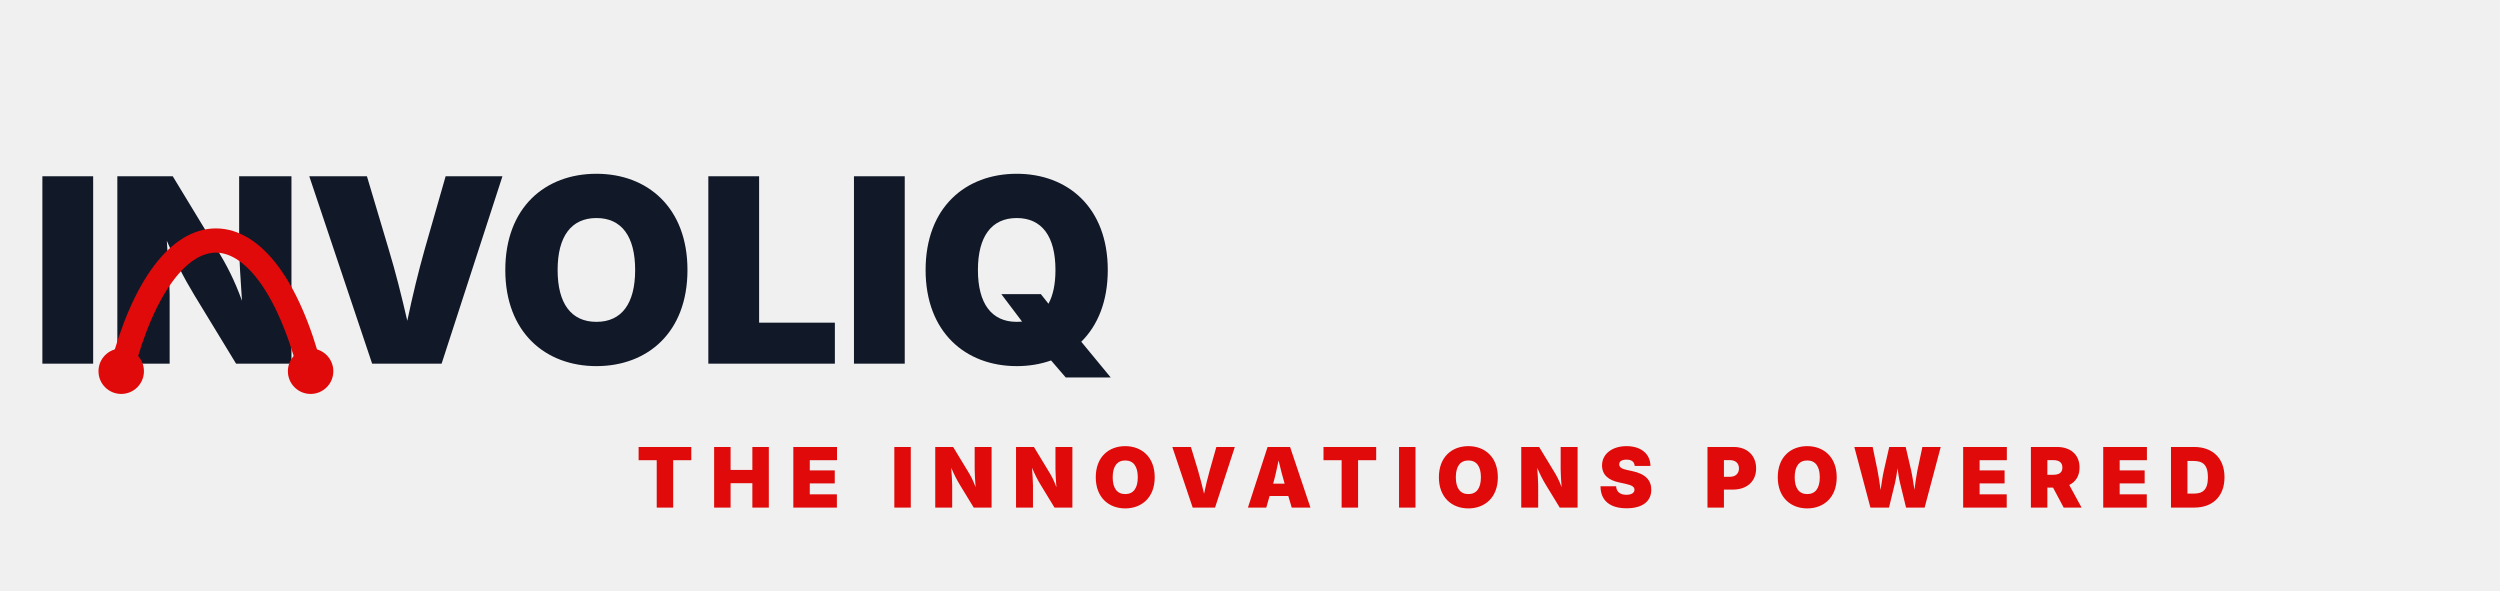
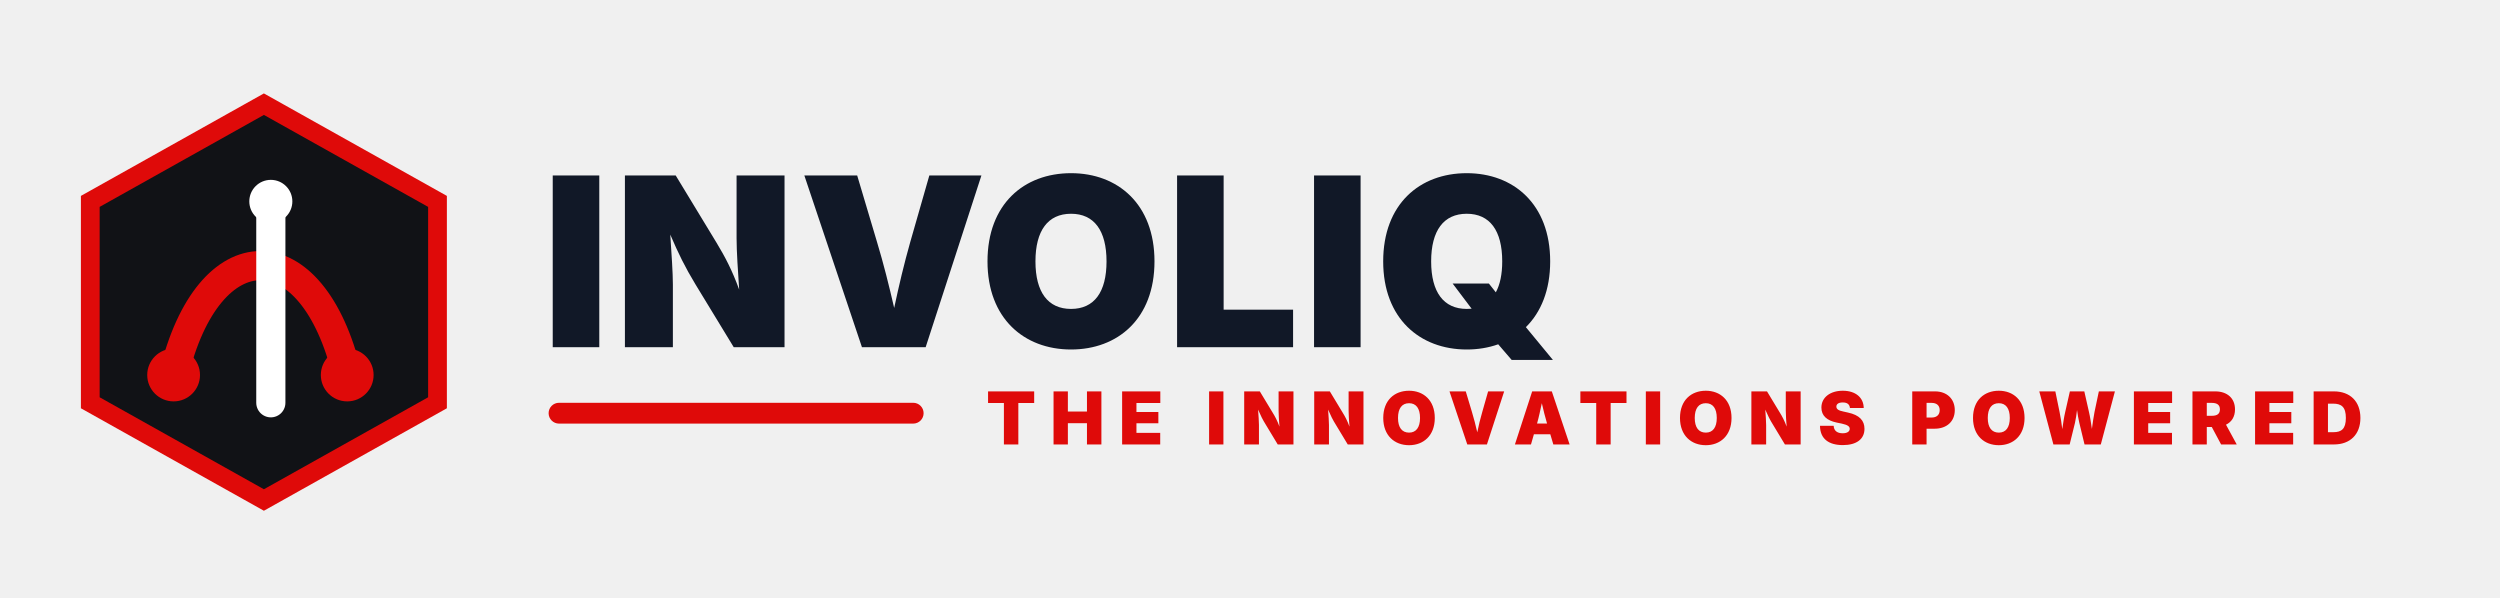
- <svg xmlns="http://www.w3.org/2000/svg" width="330" height="78" viewBox="0 0 330 78" role="img" aria-labelledby="title desc">
-   <rect width="330" height="78" fill="none" />
-   <g transform="translate(4 10)">
-     <text x="0" y="38" fill="#111827" font-family="Inter, Arial, sans-serif" font-size="34" font-weight="900" letter-spacing="0">INVOLIQ</text>
-     <path d="M12 39 C18 16, 31 16, 37 39" fill="none" stroke="#DF0A09" stroke-width="3.2" stroke-linecap="round" />
-     <circle cx="12" cy="39" r="3" fill="#DF0A09" />
-     <circle cx="37" cy="39" r="3" fill="#DF0A09" />
-     <text x="80" y="57" fill="#DF0A09" font-family="Inter, Arial, sans-serif" font-size="11" font-weight="900" letter-spacing="2.2">THE INNOVATIONS POWERED</text>
+ <svg xmlns="http://www.w3.org/2000/svg" width="360" height="86" viewBox="0 0 360 86" role="img" aria-labelledby="title desc">
+   <rect width="360" height="86" fill="none" />
+   <g transform="translate(8 11)">
+     <g>
+       <path d="M30 4 55 18v29L30 61 5 47V18z" fill="#111216" />
+       <path d="M30 4 55 18v29L30 61 5 47V18z" fill="none" stroke="#DF0A09" stroke-width="2.7" />
+       <path d="M17 43 C22 22, 37 22, 42 43" fill="none" stroke="#DF0A09" stroke-width="4.2" stroke-linecap="round" />
+       <path d="M31 18v29" fill="none" stroke="#FFFFFF" stroke-width="4.2" stroke-linecap="round" />
+       <circle cx="17" cy="43" r="3.8" fill="#DF0A09" />
+       <circle cx="42" cy="43" r="3.8" fill="#DF0A09" />
+       <circle cx="31" cy="18" r="3.1" fill="#FFFFFF" />
+     </g>
+     <g transform="translate(70 7)">
+       <text x="0" y="32" fill="#111827" font-family="Inter, Arial, sans-serif" font-size="34" font-weight="900" letter-spacing="0.5">INVOLIQ</text>
+       <rect x="1" y="40" width="54" height="3" rx="1.5" fill="#DF0A09" />
+       <text x="64" y="46" fill="#DF0A09" font-family="Inter, Arial, sans-serif" font-size="10.5" font-weight="900" letter-spacing="2">THE INNOVATIONS POWERED</text>
+     </g>
  </g>
</svg>
